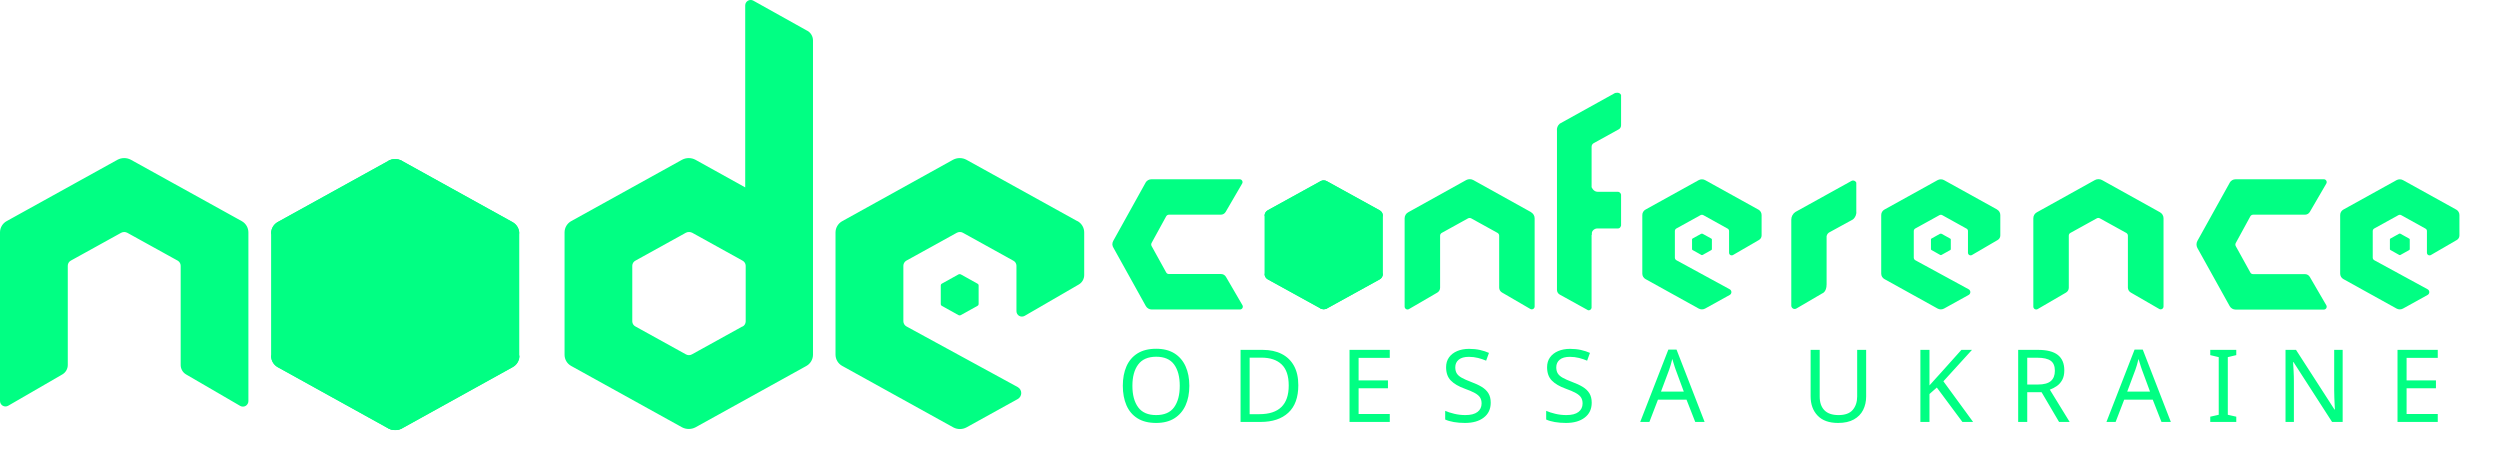
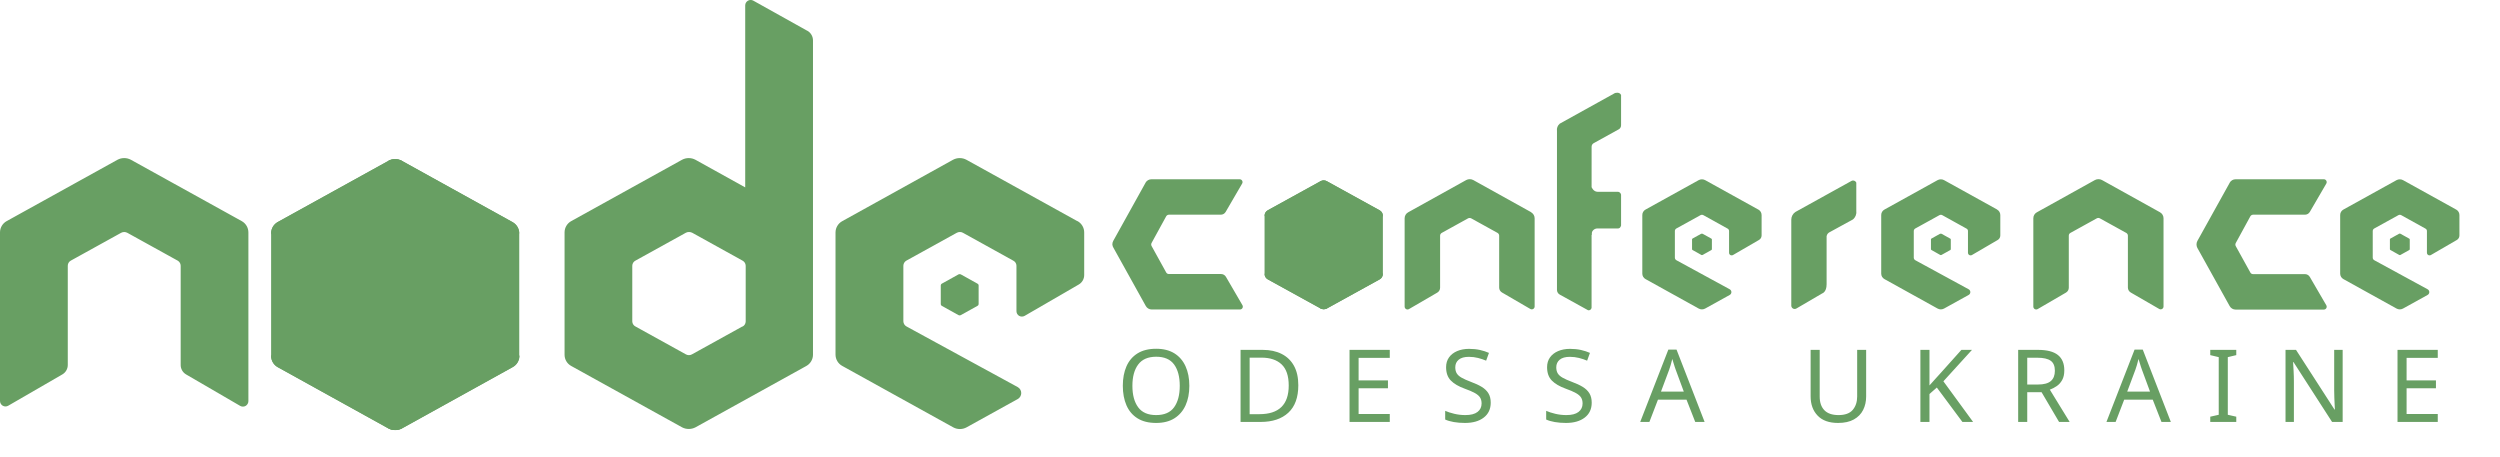
<svg xmlns="http://www.w3.org/2000/svg" viewBox="0 0 774.58 141.32">
  <defs>
-     <style>.cls-1{fill:#01ff83}</style>
+     <style>.cls-1{fill:#689f63}</style>
  </defs>
  <g id="Слой_2" data-name="Слой 2">
    <g id="Слой_1-2" data-name="Слой 1">
      <path class="cls-1" d="M333.76 68.5l-34.33-19a4.4 4.4 0 0 0-4.15 0L261 68.5a4 4 0 0 0-2.13 3.5v37.85a4 4 0 0 0 2.13 3.55l34.33 19a4.31 4.31 0 0 0 4.15 0l15.85-8.77a2.11 2.11 0 0 0 0-3.69l-34.44-18.78a1.86 1.86 0 0 1-1-1.61V82.33a1.85 1.85 0 0 1 .9-1.56l15.64-8.64a2 2 0 0 1 1-.25 1.85 1.85 0 0 1 .93.25L314 80.79a1.76 1.76 0 0 1 .93 1.54V96.4a1.7 1.7 0 0 0 .84 1.47 1.75 1.75 0 0 0 1.69 0l16.79-9.73a3.37 3.37 0 0 0 1.67-2.92V72.05a4 4 0 0 0-2.08-3.55zm-213.4-18.67L86 68.82a4 4 0 0 0-2 3.45v38a4 4 0 0 0 2 3.46l34.32 19a4.5 4.5 0 0 0 4.16 0l34.32-19a4 4 0 0 0 2.08-3.44v-38a4 4 0 0 0-2.08-3.45l-34.32-19a4.42 4.42 0 0 0-4.16 0" />
      <path class="cls-1" d="M297 85l-5.22 2.9a.58.58 0 0 0-.3.53v5.8a.58.58 0 0 0 .3.52l5.22 2.9a.76.76 0 0 0 .66 0l5.22-2.9a.59.59 0 0 0 .33-.52v-5.8a.59.59 0 0 0-.33-.53l-5.21-2.9a.7.7 0 0 0-.33-.07.82.82 0 0 0-.34.07M250.13 9.54L233.43.22a1.65 1.65 0 0 0-1.7 0 1.69 1.69 0 0 0-.84 1.45v56.39l-15.42-8.56a4.4 4.4 0 0 0-4.15 0L177 68.5a4 4 0 0 0-2.08 3.44v38a3.94 3.94 0 0 0 2.08 3.46l34.33 19a4.48 4.48 0 0 0 4.15 0l34.33-19a4 4 0 0 0 2.08-3.44V12.52a3.46 3.46 0 0 0-1.75-3zM230 101.16l-15.61 8.63a1.91 1.91 0 0 1-1.88 0l-15.61-8.63a1.8 1.8 0 0 1-1-1.56V82.33a1.81 1.81 0 0 1 1-1.59l15.61-8.63a1.92 1.92 0 0 1 1-.23 2.29 2.29 0 0 1 .95.23l15.58 8.63a1.83 1.83 0 0 1 1 1.59V99.6a1.81 1.81 0 0 1-.93 1.56zM120.36 49.83L84 110.29a4 4 0 0 0 2 3.44l34.32 19a4.5 4.5 0 0 0 4.16 0l36.4-60.48a4 4 0 0 0-2.08-3.45l-34.32-19a4.42 4.42 0 0 0-4.16 0" />
      <path class="cls-1" d="M120.36 49.83L86 68.82a4 4 0 0 0-2 3.45l36.4 60.48a4.5 4.5 0 0 0 4.16 0l34.32-19a4 4 0 0 0 2.08-3.44l-36.4-60.46a4.48 4.48 0 0 0-2.08-.52 4.15 4.15 0 0 0-2.08.52m288.73 6.3l-16.33 9a1.92 1.92 0 0 0-1 1.64v18.13a1.9 1.9 0 0 0 1 1.64l16.33 9a2.16 2.16 0 0 0 2 0l16.33-9a1.9 1.9 0 0 0 1-1.64V66.83a1.9 1.9 0 0 0-1-1.64l-16.33-9a2.16 2.16 0 0 0-2 0" />
      <path class="cls-1" d="M409.13 56.15l-17.32 28.77a1.9 1.9 0 0 0 1 1.64l16.33 9a2.16 2.16 0 0 0 2 0l17.32-28.78a1.9 1.9 0 0 0-1-1.64l-16.33-9a2.16 2.16 0 0 0-2 0" />
      <path class="cls-1" d="M409.13 56.15l-16.33 9a1.92 1.92 0 0 0-1 1.64l17.32 28.78a2.16 2.16 0 0 0 2 0l16.33-9a1.9 1.9 0 0 0 1-1.64l-17.34-28.78a2.22 2.22 0 0 0-1-.24 2 2 0 0 0-1 .24m118.03 16.24l-2.74 1.52a.29.29 0 0 0-.15.27v3a.3.3 0 0 0 .15.28l2.74 1.54a.43.43 0 0 0 .35 0l2.74-1.52a.32.32 0 0 0 .17-.28v-3a.31.31 0 0 0-.17-.27l-2.74-1.52a.37.37 0 0 0-.18 0 .38.38 0 0 0-.17 0" />
      <path class="cls-1" d="M544.78 64.93l-16.47-9.12a2.11 2.11 0 0 0-2 0l-16.47 9.12a1.92 1.92 0 0 0-1 1.69v18.16a1.92 1.92 0 0 0 1 1.69l16.47 9.13a2.07 2.07 0 0 0 2 0l7.6-4.21a1 1 0 0 0 0-1.77l-16.52-9a.92.92 0 0 1-.46-.78v-8.28a.9.9 0 0 1 .43-.75l7.5-4.14a1 1 0 0 1 .46-.12.87.87 0 0 1 .45.12l7.5 4.16a.84.84 0 0 1 .45.73v6.75a.81.81 0 0 0 .4.71.86.86 0 0 0 .81 0l8.07-4.68a1.61 1.61 0 0 0 .8-1.4v-6.31a1.93 1.93 0 0 0-1-1.7zm198.59 7.46l-2.74 1.52a.29.29 0 0 0-.16.27v3a.29.29 0 0 0 .16.28l2.74 1.54a.4.4 0 0 0 .34 0l2.74-1.52a.32.32 0 0 0 .17-.28v-3a.31.31 0 0 0-.17-.27l-2.74-1.52a.38.38 0 0 0-.34 0" />
      <path class="cls-1" d="M761 64.93l-16.47-9.12a2.11 2.11 0 0 0-2 0l-16.47 9.12a1.92 1.92 0 0 0-1 1.69v18.16a1.92 1.92 0 0 0 1 1.69l16.47 9.13a2.07 2.07 0 0 0 2 0l7.61-4.21a1 1 0 0 0 0-1.77l-16.52-9a.91.91 0 0 1-.47-.78v-8.28a.91.91 0 0 1 .44-.75l7.5-4.14a.93.93 0 0 1 .46-.12.86.86 0 0 1 .44.12l7.5 4.16a.82.82 0 0 1 .45.73v6.75a.82.82 0 0 0 .41.71.86.86 0 0 0 .81 0l8.05-4.67a1.61 1.61 0 0 0 .8-1.4v-6.32a1.93 1.93 0 0 0-1-1.7zm-159.84 7.46l-2.73 1.52a.29.29 0 0 0-.16.27v3a.29.29 0 0 0 .16.28l2.73 1.54a.43.43 0 0 0 .35 0l2.74-1.52a.32.32 0 0 0 .17-.28v-3a.31.31 0 0 0-.17-.27l-2.74-1.52a.35.35 0 0 0-.17 0 .39.39 0 0 0-.18 0" />
      <path class="cls-1" d="M618.8 64.93l-16.47-9.12a2.11 2.11 0 0 0-2 0l-16.47 9.12a1.92 1.92 0 0 0-1 1.69v18.16a1.92 1.92 0 0 0 1 1.69l16.47 9.13a2.07 2.07 0 0 0 2 0l7.61-4.21a1 1 0 0 0 0-1.77l-16.53-9a.92.92 0 0 1-.46-.78v-8.28a.91.91 0 0 1 .44-.75l7.5-4.14a.93.93 0 0 1 .46-.12.86.86 0 0 1 .44.12l7.5 4.16a.82.82 0 0 1 .45.73v6.75a.82.82 0 0 0 .41.71.86.86 0 0 0 .81 0l8-4.67a1.61 1.61 0 0 0 .8-1.4v-6.32a1.93 1.93 0 0 0-1-1.7zM74.88 68.5l-34.32-19a4.42 4.42 0 0 0-4.16 0l-34.32 19A4 4 0 0 0 0 72v52.23a1.73 1.73 0 0 0 .85 1.48 1.7 1.7 0 0 0 1.69 0L19.33 116a3.39 3.39 0 0 0 1.67-3V82.33a1.79 1.79 0 0 1 .9-1.56l15.63-8.64a2 2 0 0 1 1.92 0l15.63 8.64a1.85 1.85 0 0 1 .9 1.56V113a3.38 3.38 0 0 0 1.66 3l16.78 9.76a1.7 1.7 0 0 0 1.69 0 1.73 1.73 0 0 0 .85-1.48V72.05a4 4 0 0 0-2.08-3.55zm399.58-2.72l-18-10a2.32 2.32 0 0 0-2.17 0l-18 10a2.11 2.11 0 0 0-1.09 1.84V95a.89.89 0 0 0 .45.77.87.87 0 0 0 .88 0l8.79-5.11a1.76 1.76 0 0 0 .87-1.53V73a1 1 0 0 1 .47-.82l8.18-4.52a1.06 1.06 0 0 1 1 0l8.18 4.52a1 1 0 0 1 .47.82v16.09a1.76 1.76 0 0 0 .87 1.53l8.79 5.11a.89.89 0 0 0 1.33-.77V67.64a2.12 2.12 0 0 0-1.09-1.86zm194.8 0l-18-10a2.26 2.26 0 0 0-1.09-.27 2.29 2.29 0 0 0-1.09.27l-18 10a2.09 2.09 0 0 0-1.09 1.84V95a.89.89 0 0 0 1.33.77l8.78-5.11a1.75 1.75 0 0 0 .88-1.53V73a.93.93 0 0 1 .47-.82l8.18-4.52a1 1 0 0 1 1 0l8.18 4.52a1 1 0 0 1 .48.82v16.09a1.76 1.76 0 0 0 .87 1.53l8.84 5.11a.89.89 0 0 0 1.33-.77V67.64a2.11 2.11 0 0 0-1.08-1.86zm-314.35-9.13l-10 18a2.26 2.26 0 0 0-.27 1.09 2.29 2.29 0 0 0 .36 1.06l10 18a2.09 2.09 0 0 0 1.84 1.09h27.34a.91.91 0 0 0 .77-.44.89.89 0 0 0 0-.89l-5.11-8.78a1.75 1.75 0 0 0-1.53-.88h-16.16a.93.93 0 0 1-.82-.47l-4.52-8.18a1 1 0 0 1 0-1l4.52-8.25a1 1 0 0 1 .82-.48h16.07a1.74 1.74 0 0 0 1.53-.87l5.11-8.78a.89.89 0 0 0 0-.89.91.91 0 0 0-.77-.44h-27.32a2.11 2.11 0 0 0-1.86 1.08zm335.91 0l-10 18a2.26 2.26 0 0 0-.27 1.09 2.29 2.29 0 0 0 .27 1.09l10 18a2.1 2.1 0 0 0 1.84 1.09H720a.89.89 0 0 0 .77-1.33l-5.11-8.78a1.75 1.75 0 0 0-1.53-.88h-16.07a.93.93 0 0 1-.82-.47l-4.52-8.18a1 1 0 0 1 0-1l4.52-8.28a1 1 0 0 1 .82-.48h16.07a1.74 1.74 0 0 0 1.53-.87l5.11-8.78a.89.89 0 0 0-.77-1.33h-27.32a2.12 2.12 0 0 0-1.86 1.08zm-197.7 38.73a.93.93 0 0 1-1.05.76l-8.78-4.85a1.67 1.67 0 0 1-.89-1.42V40.59a2.46 2.46 0 0 1 .87-2.28l17.06-9.46s1.42-.51 1.93.58v9.37a1.44 1.44 0 0 1-.94 1.39l-7.6 4.2a1.26 1.26 0 0 0-.59 1.12l-.01 49.87z" />
      <path class="cls-1" d="M493.13 58s.57 1.42 1.84 1.42h6.19a1.07 1.07 0 0 1 1.1 1.2v9.23s-.18.93-.93.93h-6.41a1.8 1.8 0 0 0-1.79 2h-4.83v-9.46zm63.46 37.58l8-4.68s1.35-.38 1.35-2.81V73.67a1.66 1.66 0 0 1 .72-1.61l7.42-4.06a2.86 2.86 0 0 0 1.06-2.56V56.6a1.08 1.08 0 0 0-1.59-.49l-17.25 9.55A2.85 2.85 0 0 0 555 68v26.77a1.05 1.05 0 0 0 1.59.81z" />
-       <text transform="translate(345.98 130.73)" font-size="31.26" font-family="Stolzl-Book,Stolzl" letter-spacing=".35em" fill="#01ff83">ODE<tspan x="100.19" y="0" letter-spacing=".36em">S</tspan>
+       <text transform="translate(345.98 130.73)" font-size="31.26" font-family="Stolzl-Book,Stolzl" letter-spacing=".35em" fill="#689f63">ODE<tspan x="100.19" y="0" letter-spacing=".36em">S</tspan>
        <tspan x="131.48" y="0" letter-spacing=".34em">S</tspan>
        <tspan x="162.21" y="0">A UKRAINE</tspan>
      </text>
    </g>
  </g>
</svg>
